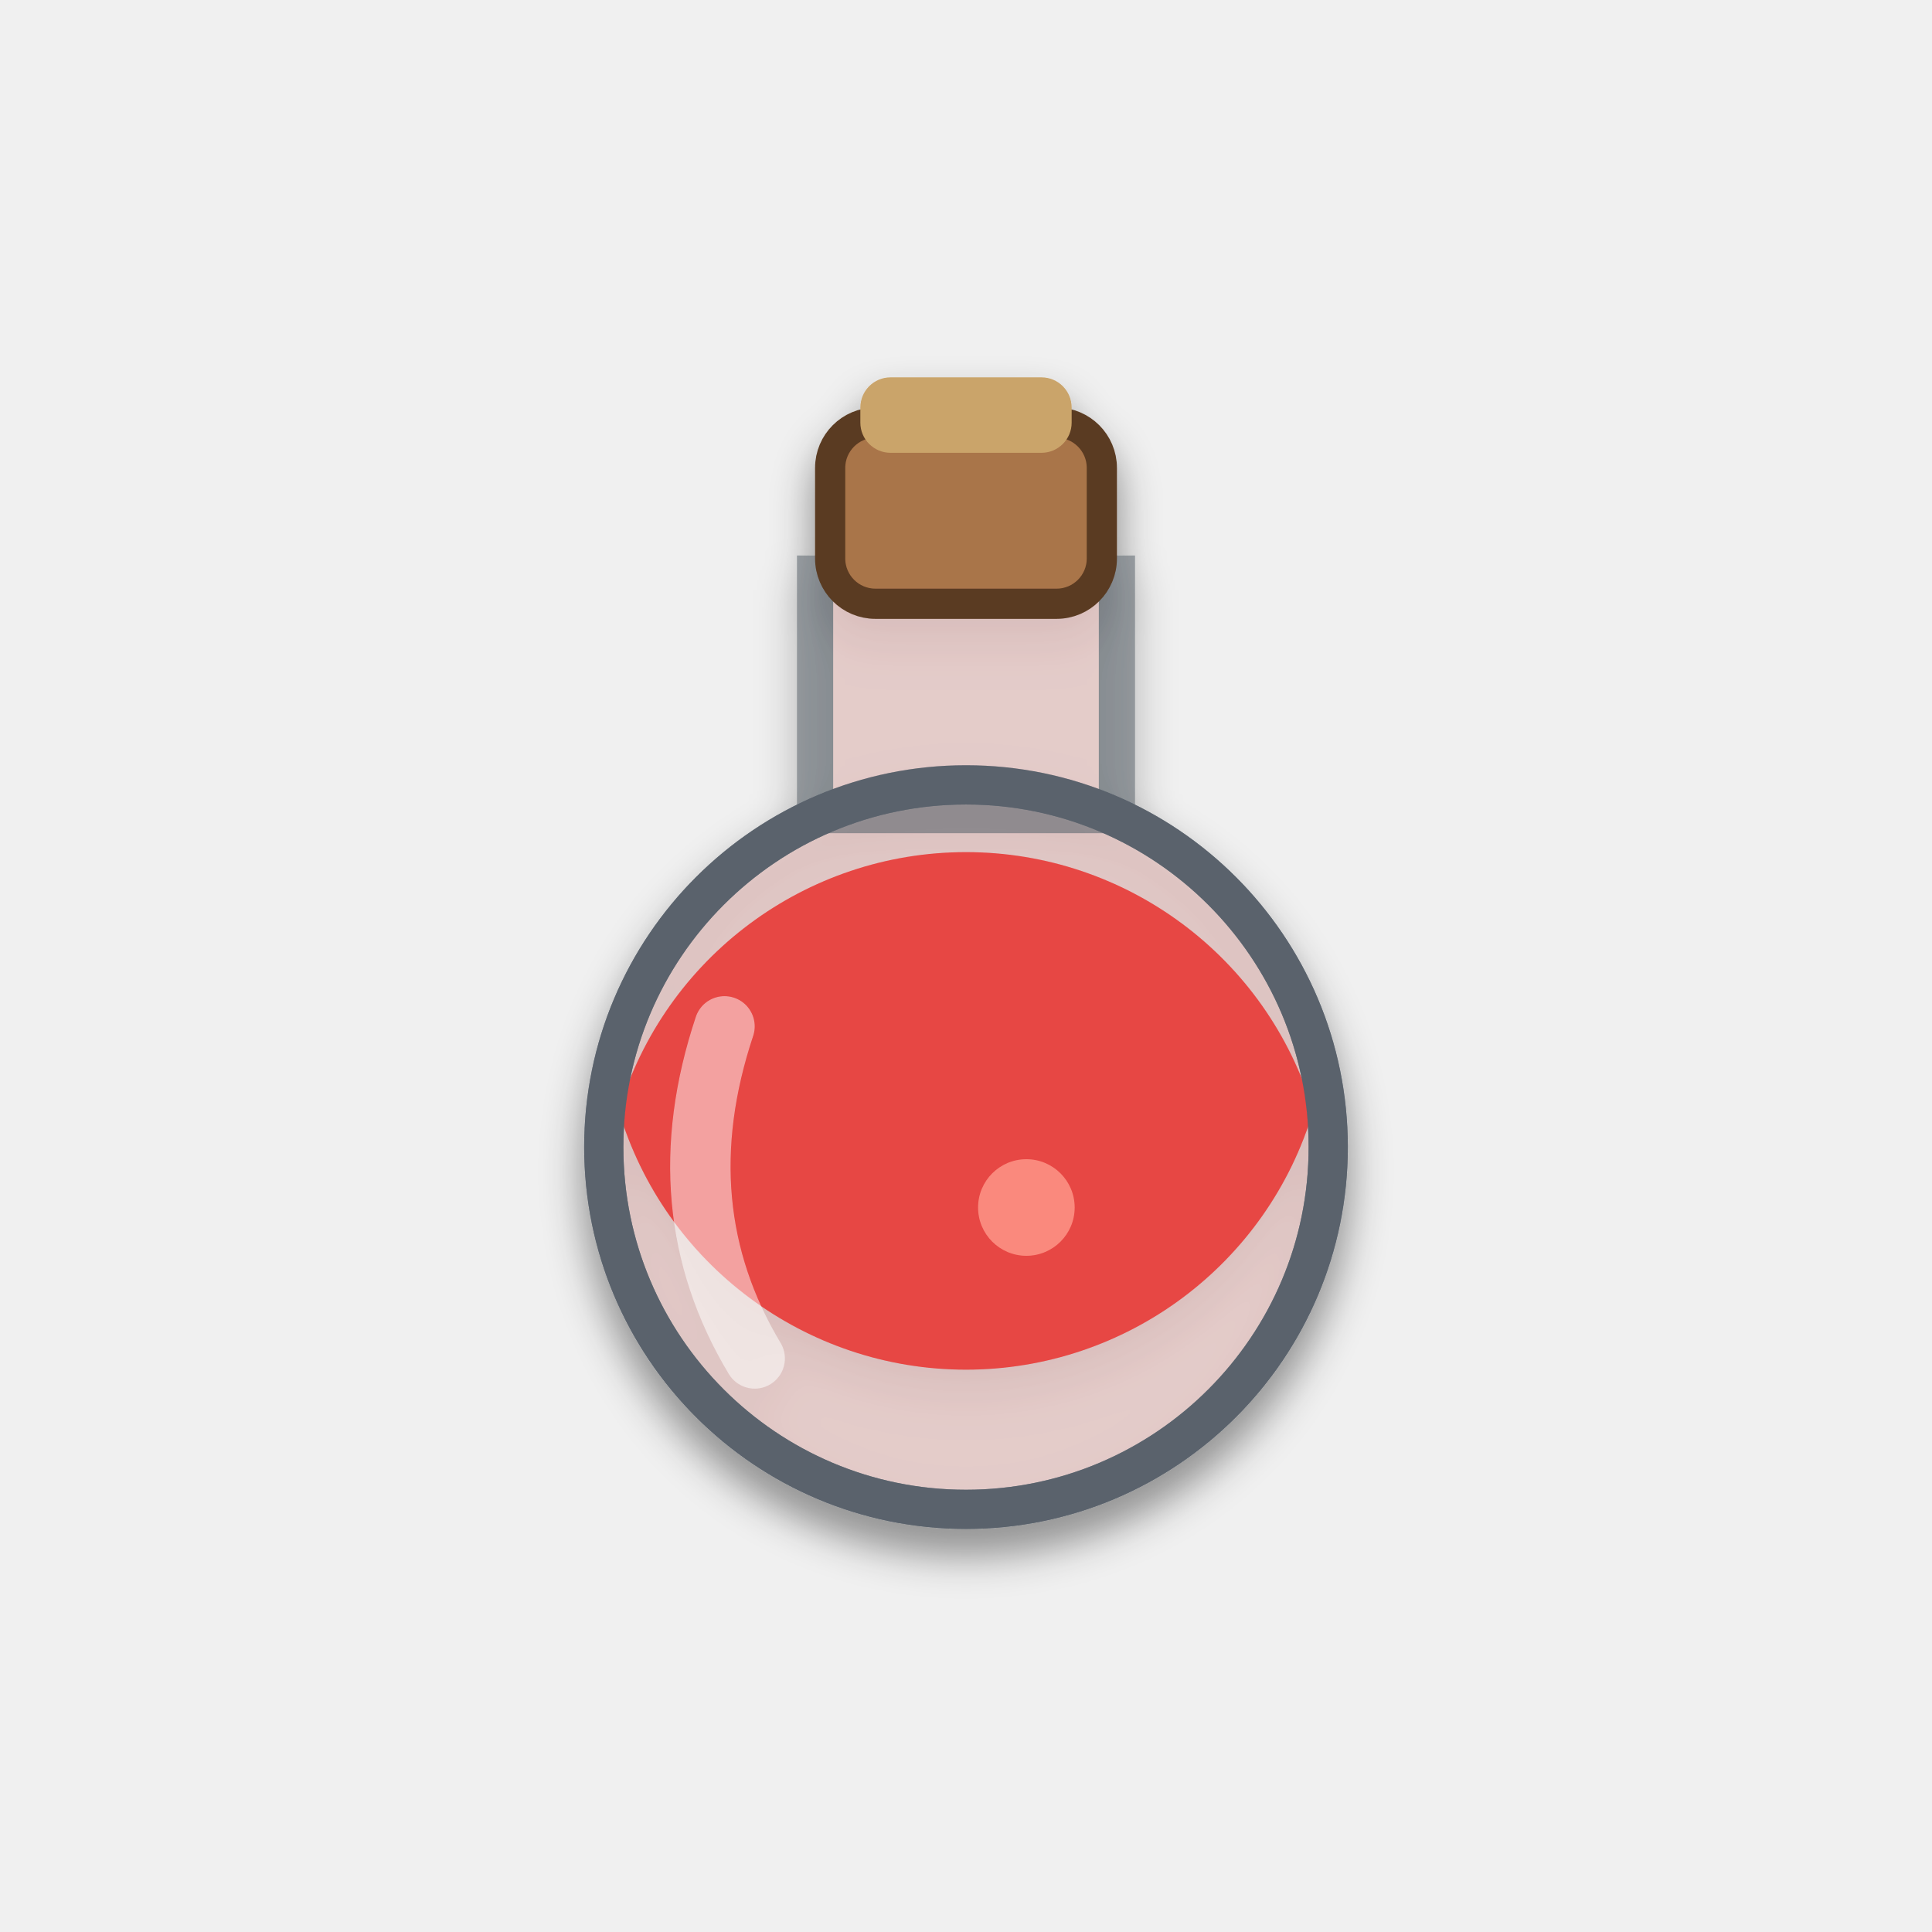
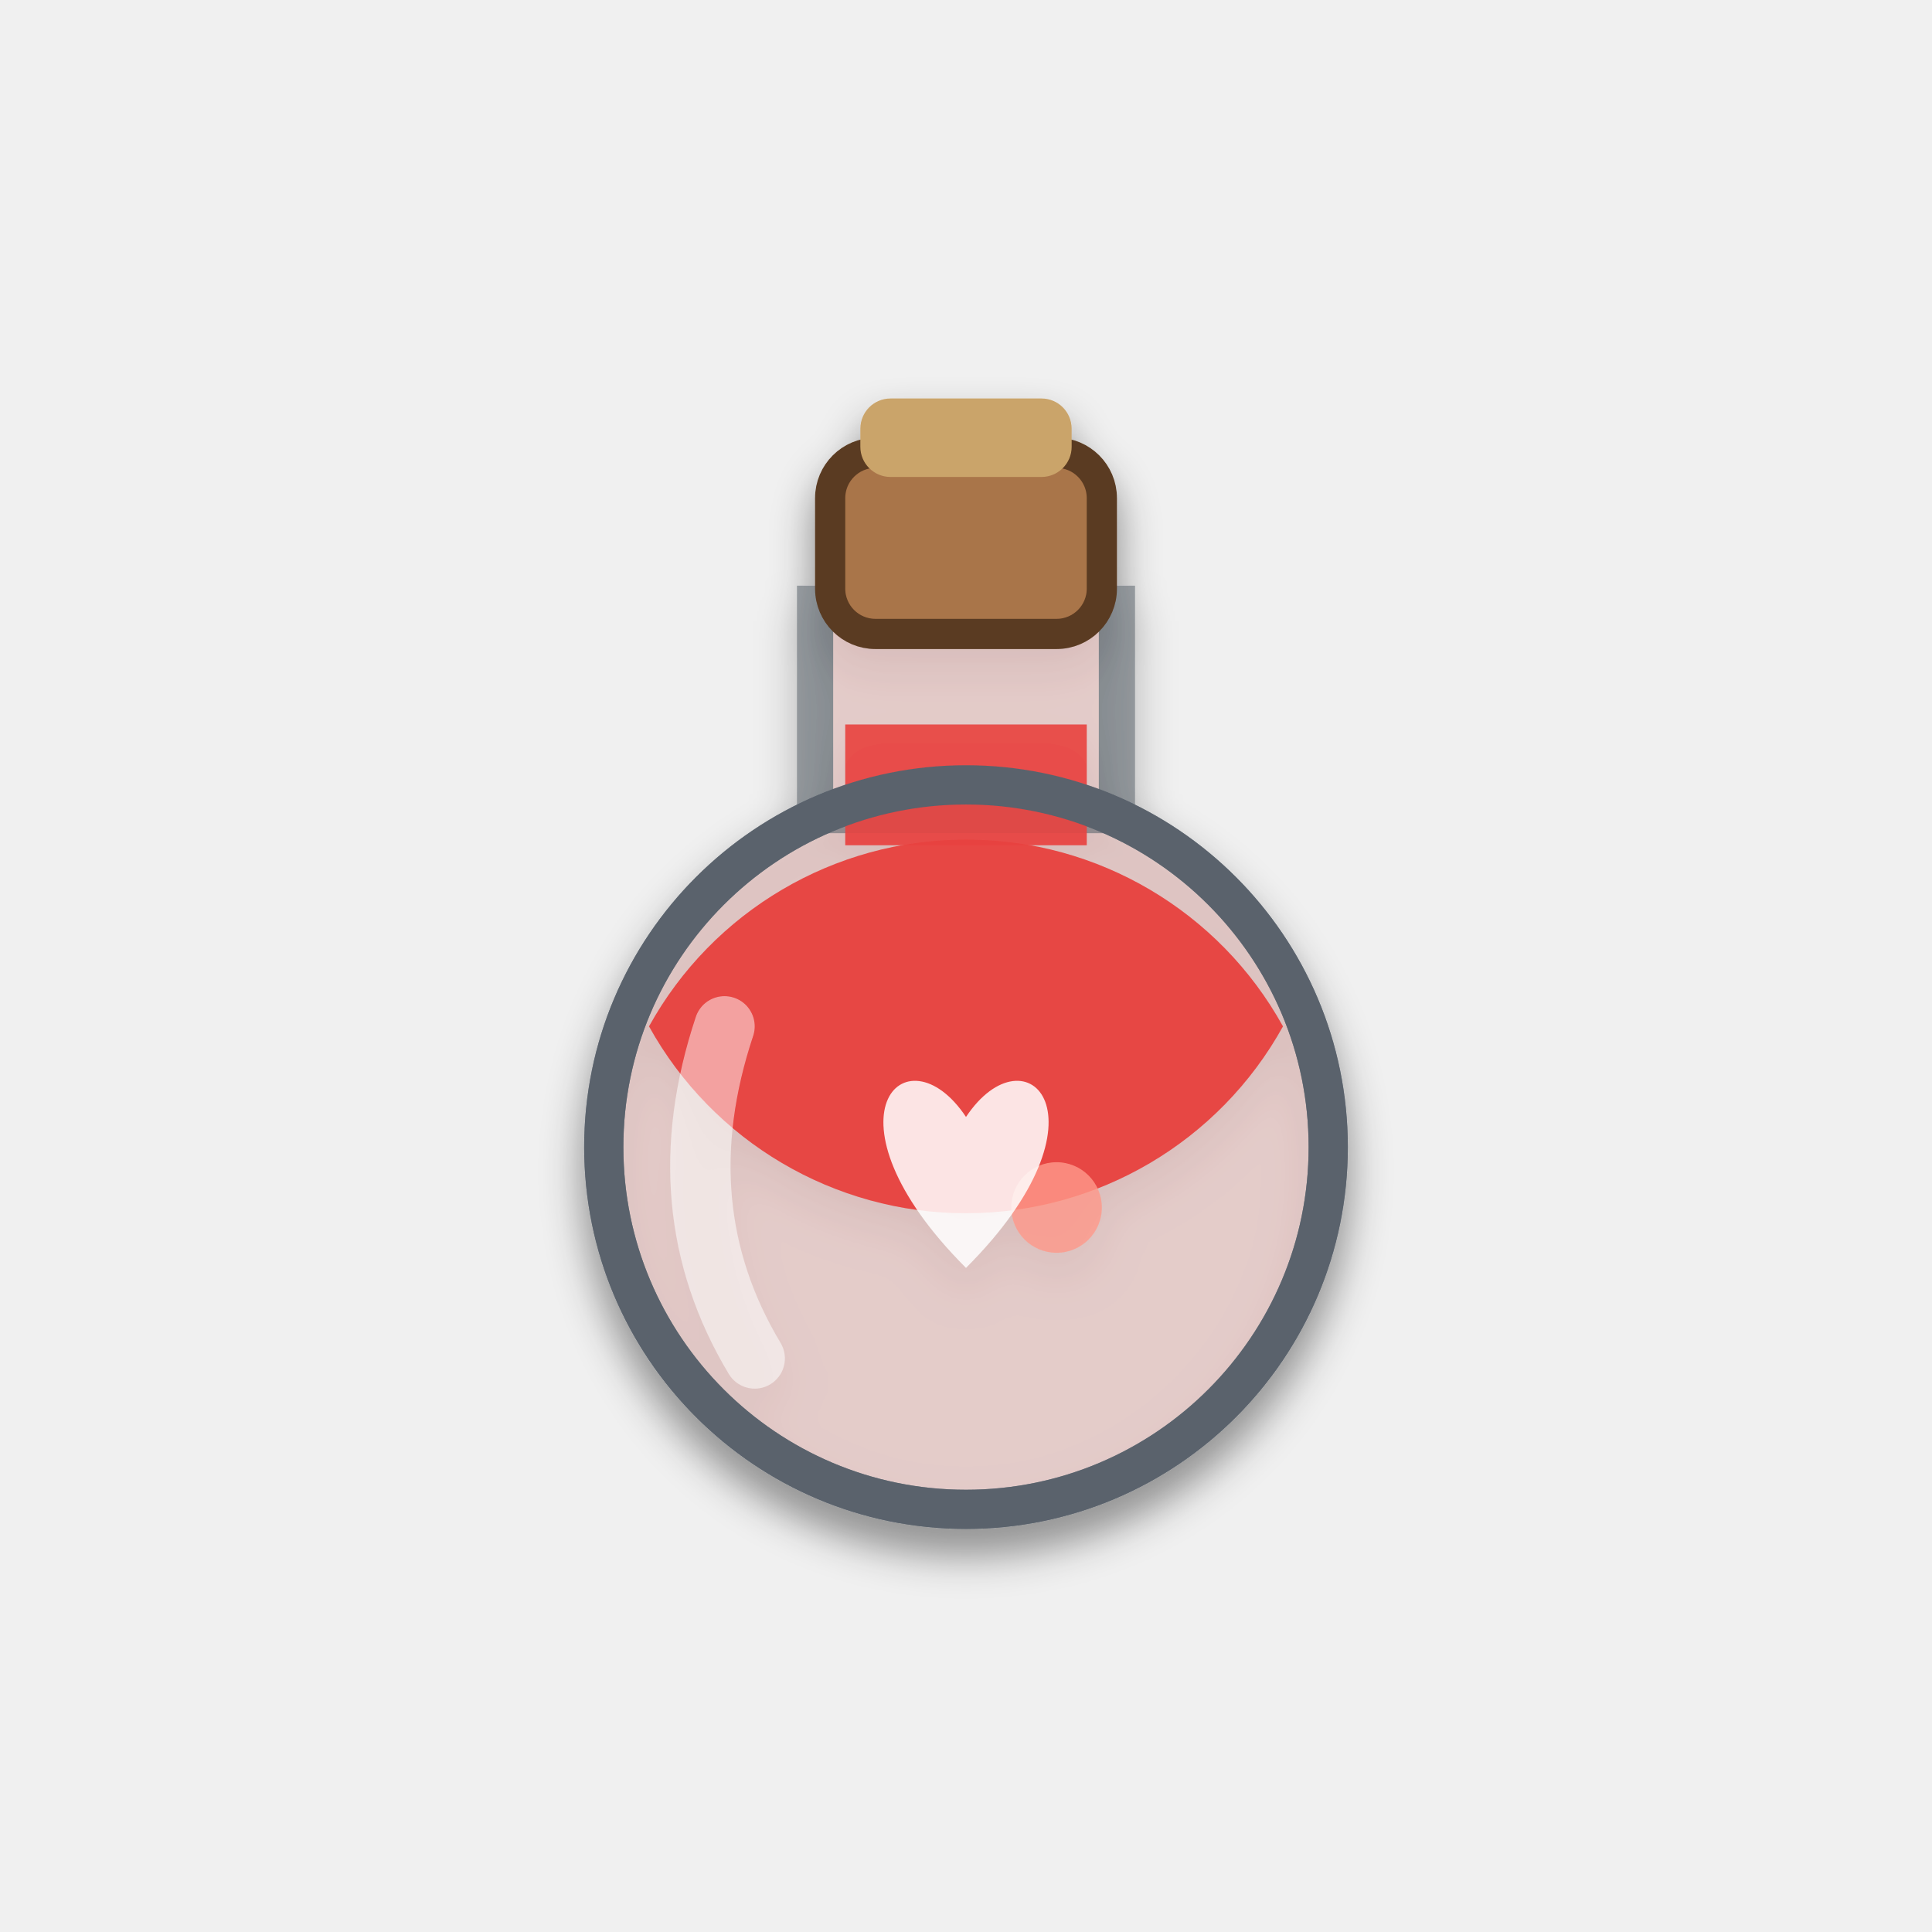
<svg xmlns="http://www.w3.org/2000/svg" viewBox="0 0 64 64" width="64" height="64" shape-rendering="geometricPrecision">
  <defs>
    <filter id="s" x="-20%" y="-20%" width="140%" height="140%">
      <feDropShadow dx="0" dy="0.8" stdDeviation="0.7" flood-color="#000" flood-opacity="0.45" />
    </filter>
  </defs>
  <g filter="url(#s)">
    <circle cx="32" cy="38" r="12" fill="#f0c9c5" stroke="#5a626c" stroke-width="1.3" opacity=".55" />
-     <path d="M27 27 L27 19 L37 19 L37 27 Z" fill="#f0c9c5" stroke="#5a626c" stroke-width="1.2" opacity=".55" />
-     <path d="M20.5 36.8 A12 12 0 0 0 43.5 36.8 A12 12 0 0 0 20.5 36.8 Z" fill="#e8413f" opacity=".95" />
+     <path d="M27 27 L27 20 L37 20 L37 27 Z" fill="#f0c9c5" stroke="#5a626c" stroke-width="1.2" opacity=".55" />
+     <path d="M21.5 34 A12 12 0 0 0 42.5 34 A12 12 0 0 0 21.5 34 Z" fill="#e8413f" opacity=".95" />
+     <rect x="28" y="24" width="8" height="4" rx="0" fill="#e8413f" opacity=".9" />
    <circle cx="32" cy="38" r="12" fill="none" stroke="#5a626c" stroke-width="1.3" />
-     <rect x="28" y="36.8" width="8" height="-7.8" rx="0" fill="#e8413f" opacity=".9" />
    <path d="M24 34 Q22 40 25 45" fill="none" stroke="#ffffff" stroke-width="2" stroke-linecap="round" opacity=".5" />
-     <circle cx="34" cy="40" r="1.6" fill="#ff9a8a" opacity=".8" />
-     <rect x="27.5" y="14" width="9" height="6" rx="1.5" fill="#a9744a" stroke="#5a3a20" stroke-width="1" />
-     <rect x="28.5" y="12.5" width="7" height="2.5" rx="1" fill="#caa46a" />
+     <circle cx="35" cy="40" r="1.5" fill="#ff9a8a" opacity=".8" />
+     <rect x="27.5" y="15" width="9" height="6" rx="1.5" fill="#a9744a" stroke="#5a3a20" stroke-width="1" />
+     <rect x="28.5" y="13.2" width="7" height="2.6" rx="1" fill="#caa46a" />
+     <path d="M32 42 C27 37 30 34 32 37 C34 34 37 37 32 42 Z" fill="#ffffff" opacity=".85" />
  </g>
</svg>
